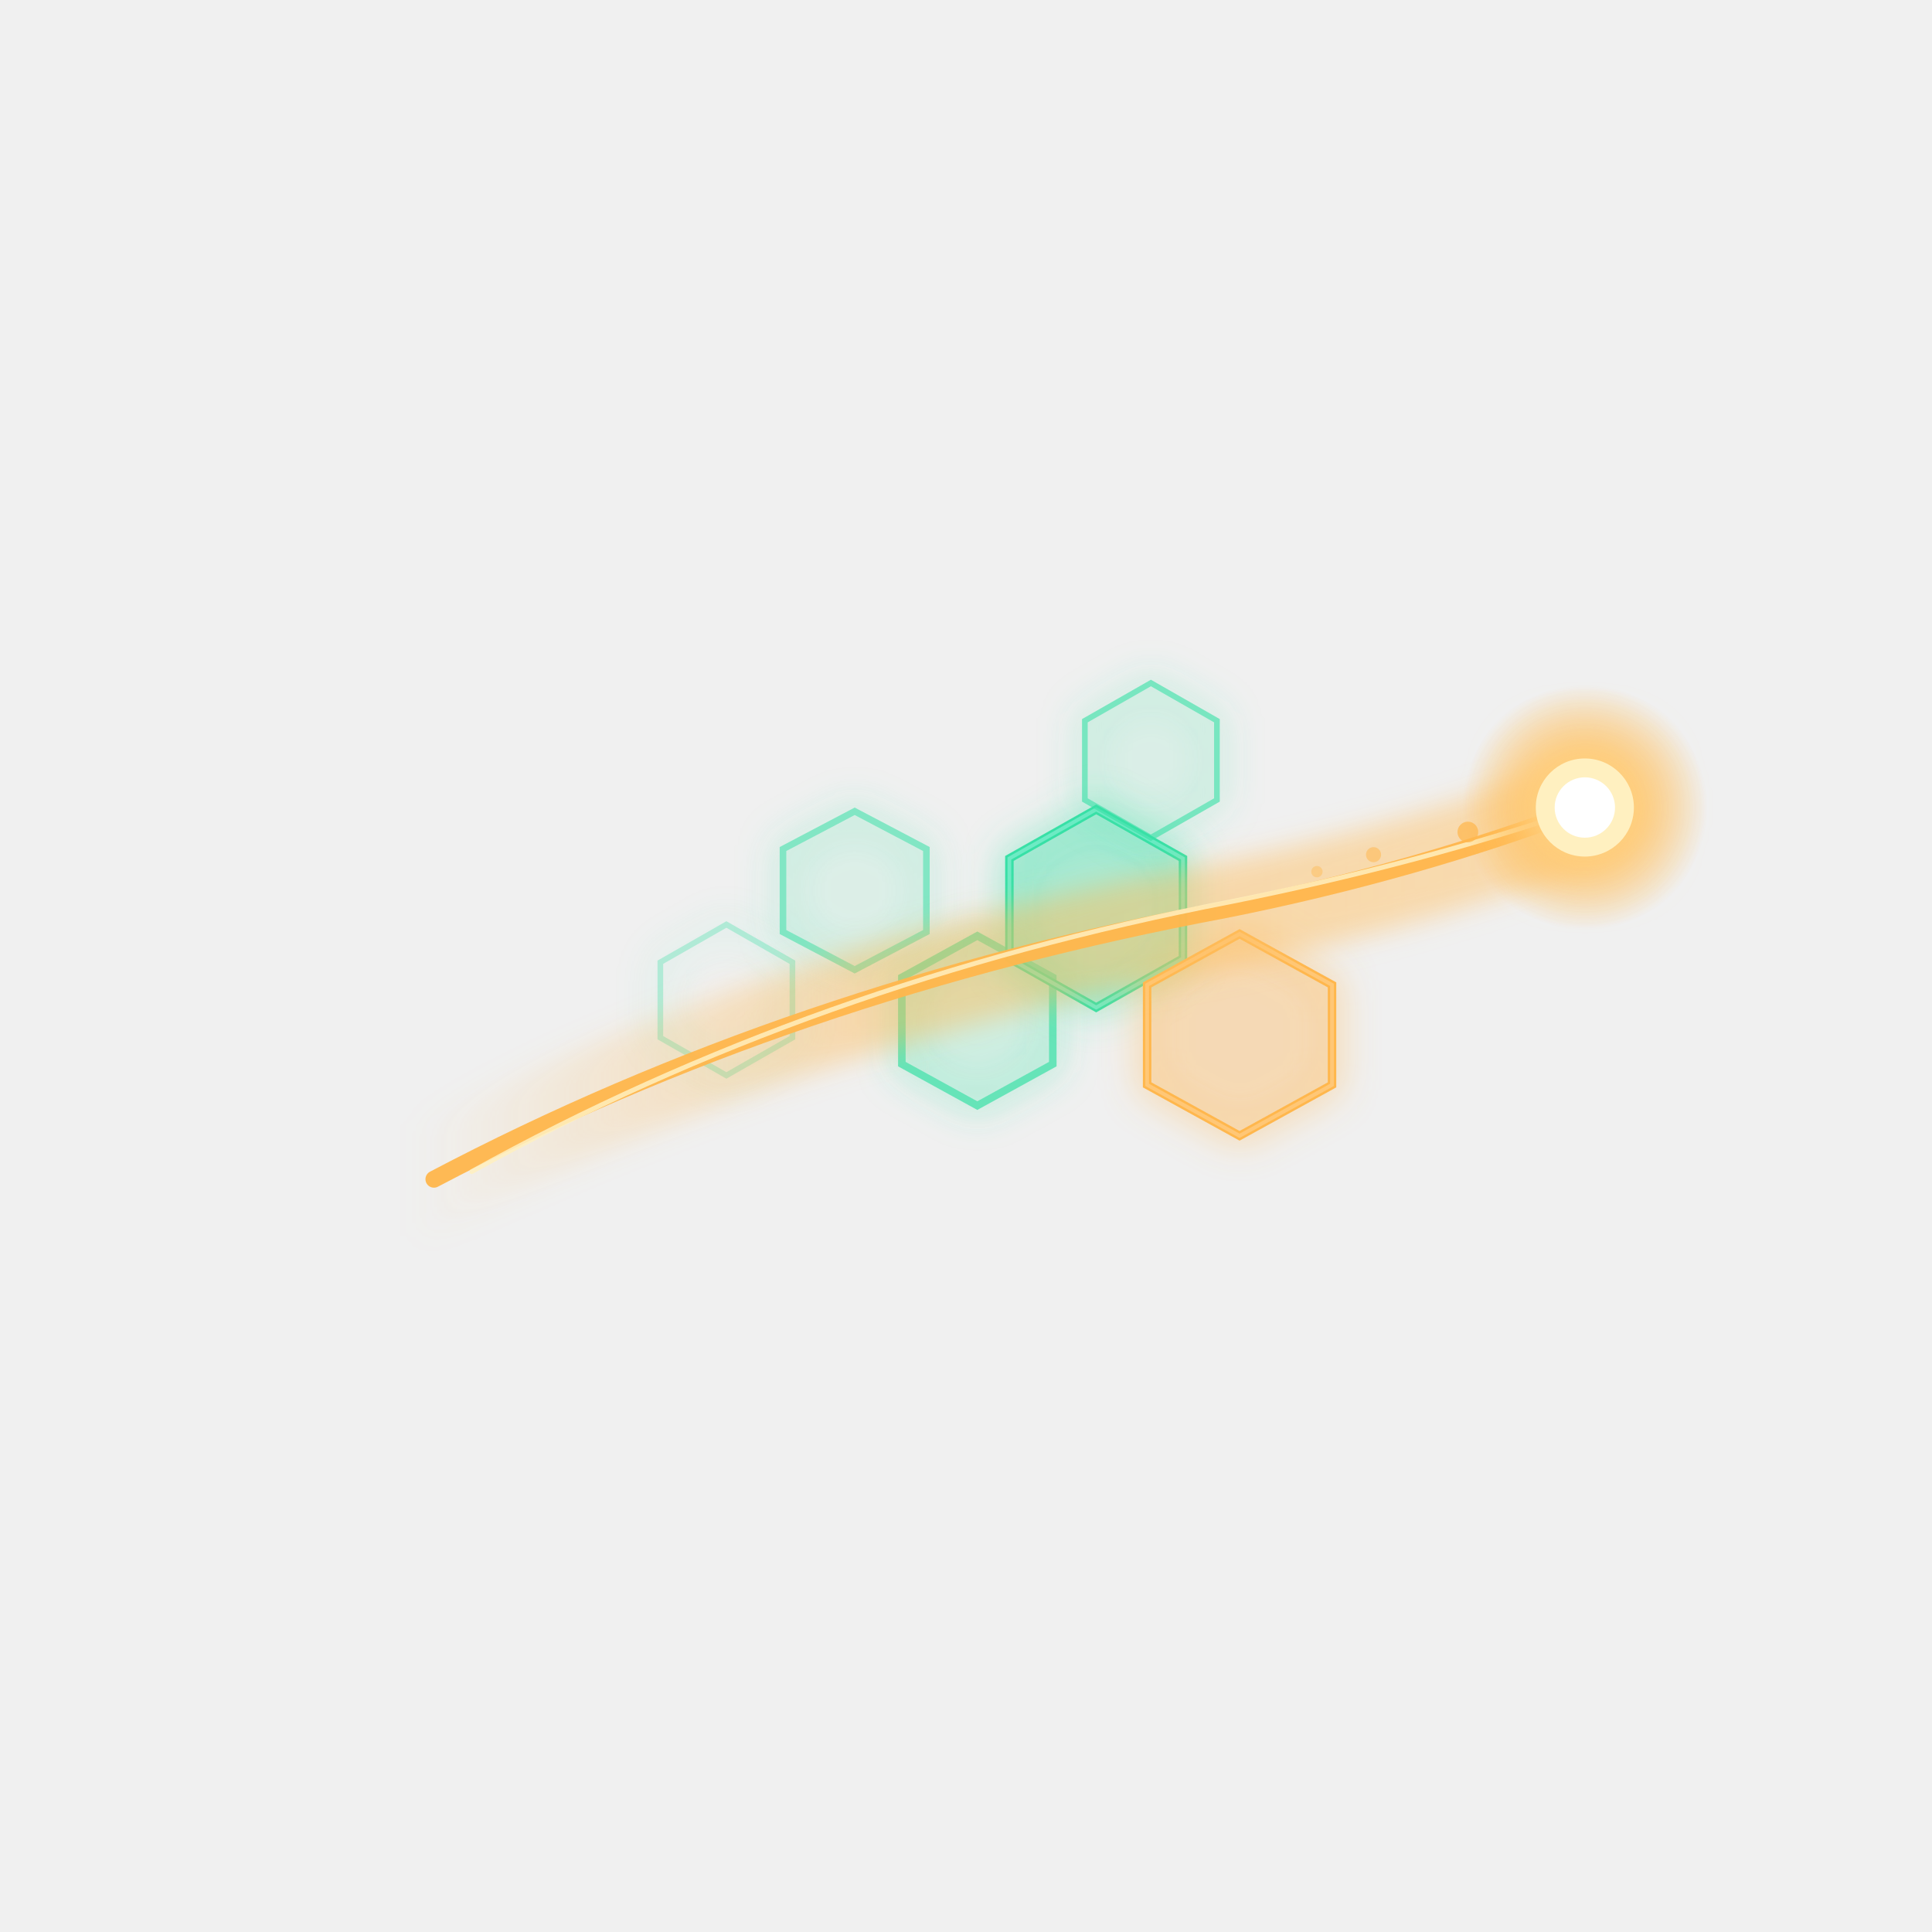
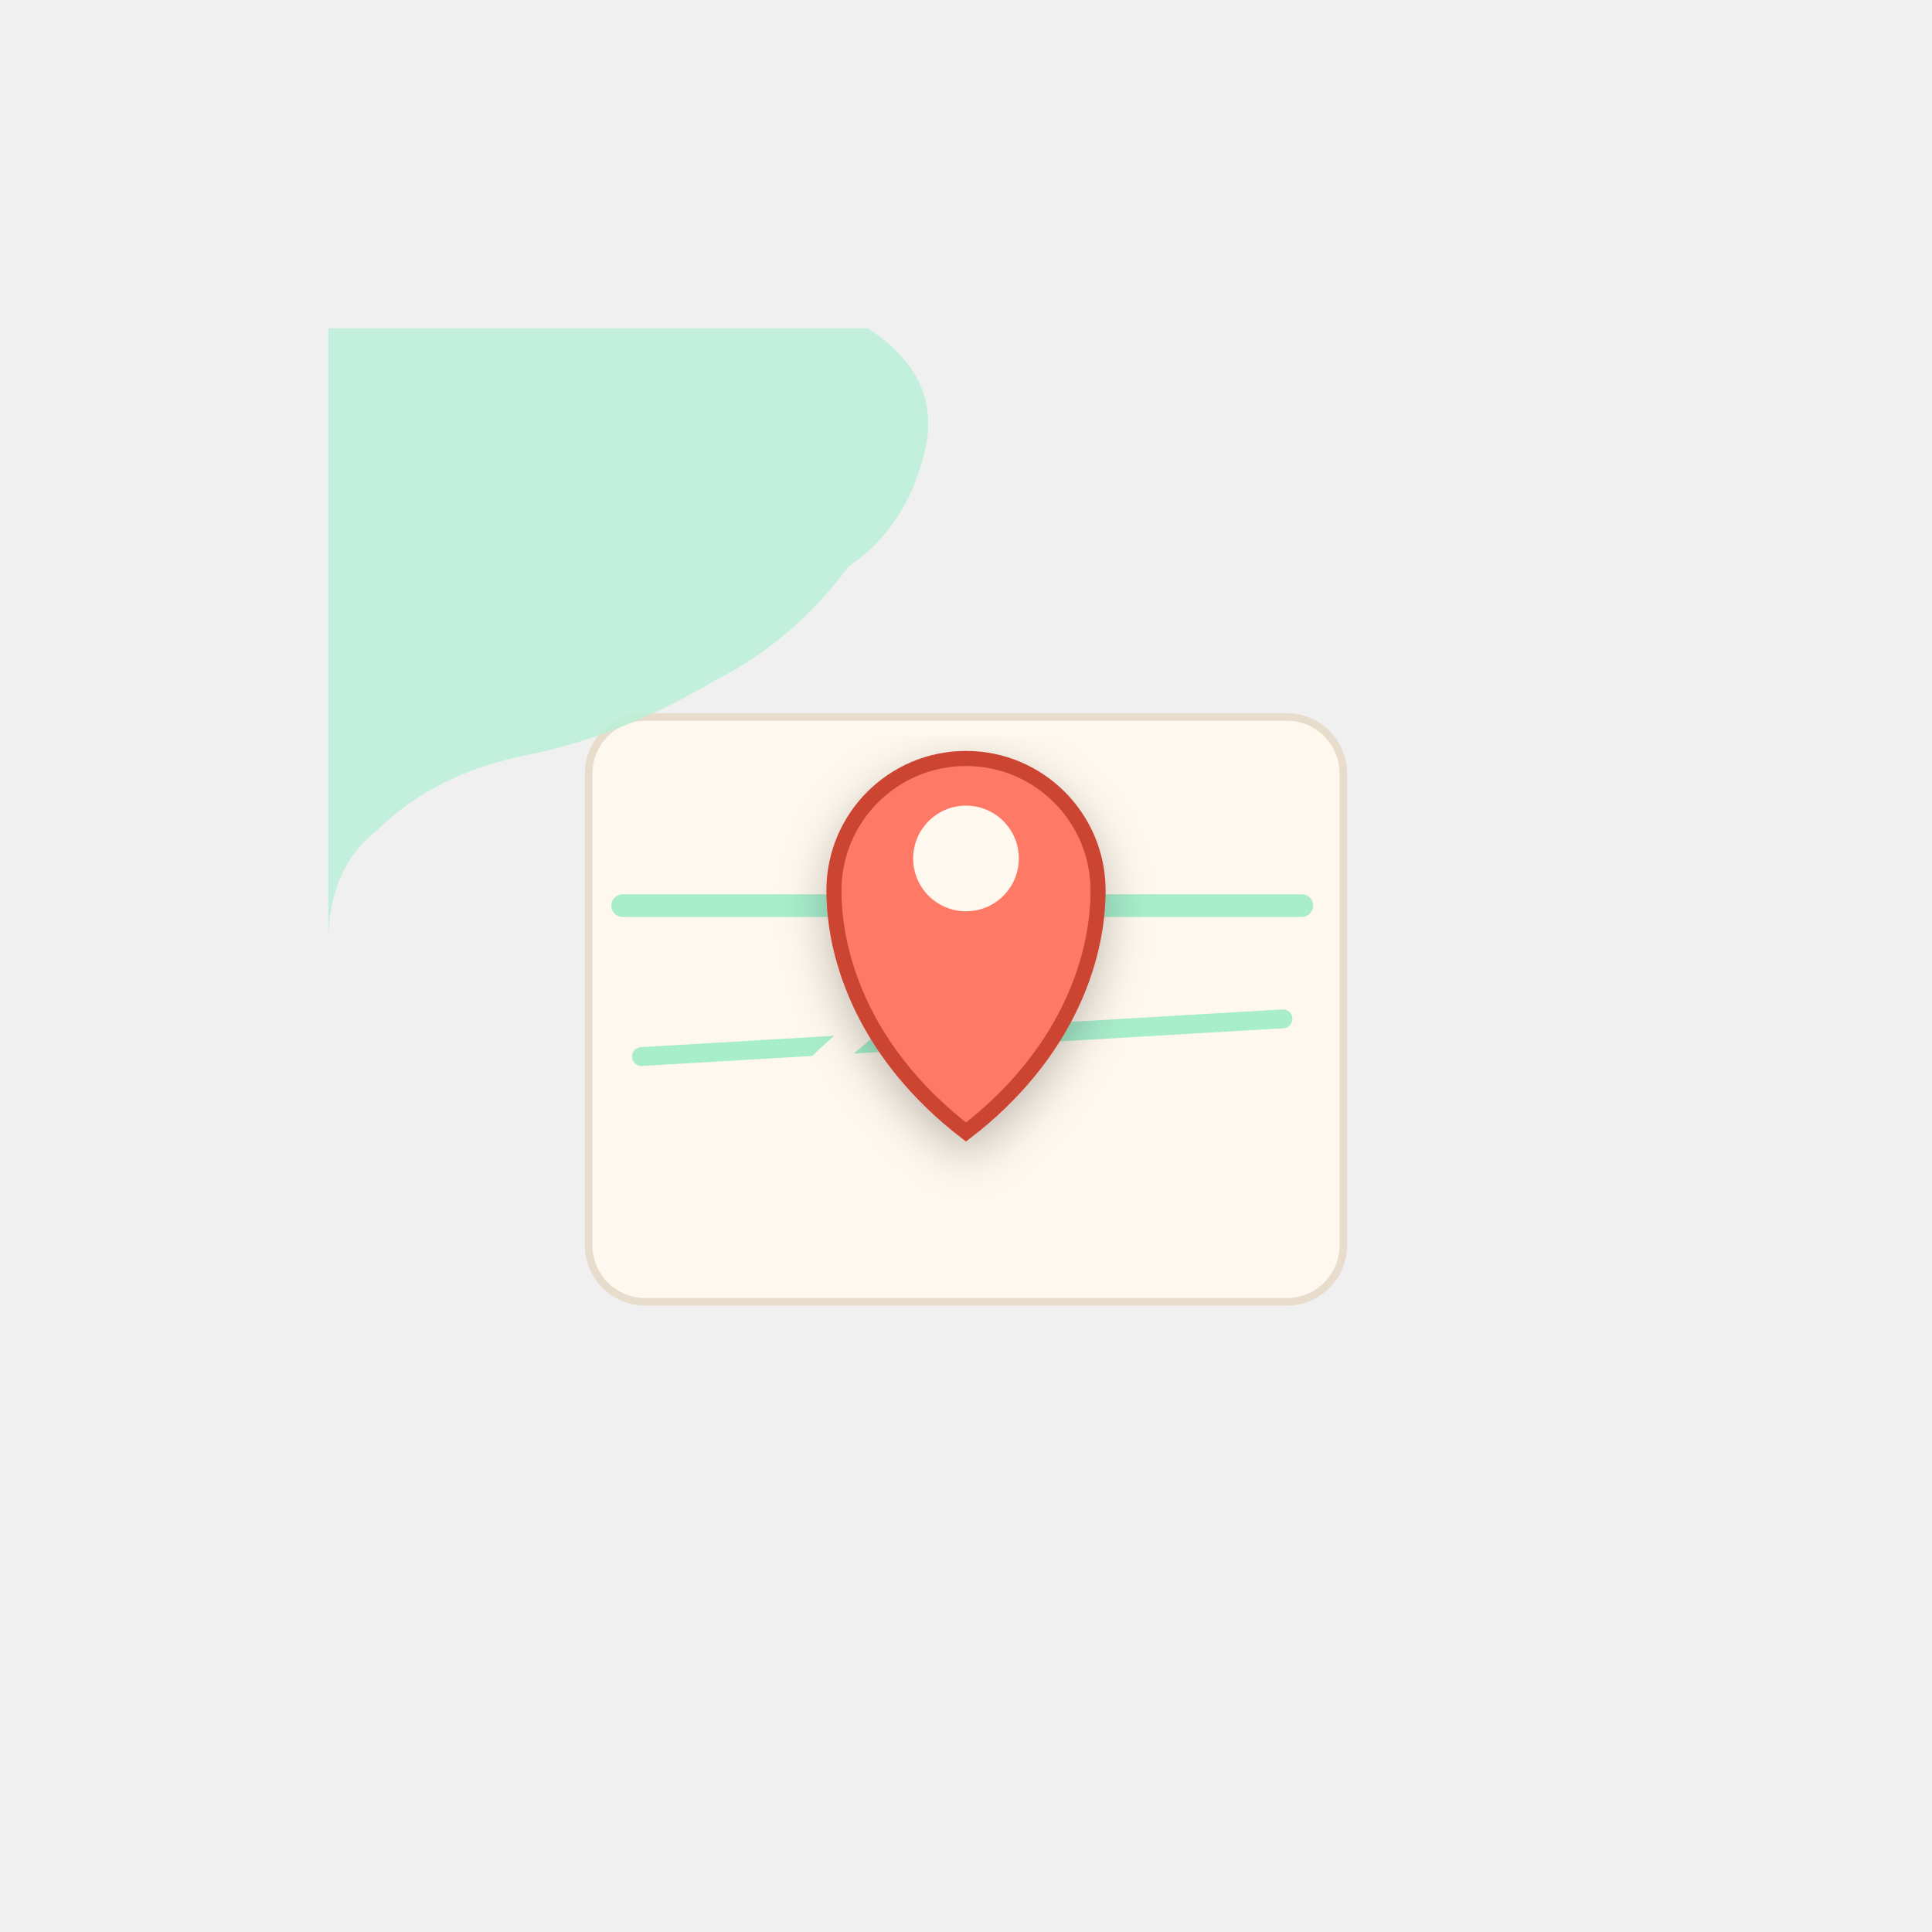
<svg xmlns="http://www.w3.org/2000/svg" viewBox="0 0 1024 1024" width="1024" height="1024">
  <defs>
-     <filter id="hexGlowFg" x="-80%" y="-80%" width="260%" height="260%">
-       <feGaussianBlur stdDeviation="10" result="blur" />
-       <feMerge>
-         <feMergeNode in="blur" />
-         <feMergeNode in="SourceGraphic" />
-       </feMerge>
+     <filter id="pinShadow" x="-30%" y="-10%" width="160%" height="160%">
+       <feDropShadow dx="0" dy="8" stdDeviation="12" flood-color="#000000" flood-opacity="0.25" />
    </filter>
-     <filter id="trailBlurFg" x="-20%" y="-100%" width="140%" height="300%">
-       <feGaussianBlur stdDeviation="7" />
-     </filter>
-     <filter id="cometFg" x="-100%" y="-100%" width="300%" height="300%">
-       <feGaussianBlur stdDeviation="18" result="blur" />
-       <feMerge>
-         <feMergeNode in="blur" />
-         <feMergeNode in="SourceGraphic" />
-       </feMerge>
-     </filter>
-     <linearGradient id="trailGradFg" x1="0%" y1="0%" x2="100%" y2="0%">
-       <stop offset="0%" stop-color="#FFB74D" stop-opacity="0" />
-       <stop offset="40%" stop-color="#FFB74D" stop-opacity="0.8" />
-       <stop offset="100%" stop-color="#FFC97A" stop-opacity="1" />
-     </linearGradient>
-     <radialGradient id="cometGlowFg" cx="50%" cy="50%" r="50%">
-       <stop offset="0%" stop-color="#FFF0C0" />
-       <stop offset="40%" stop-color="#FFB74D" />
-       <stop offset="100%" stop-color="#FFB74D" stop-opacity="0" />
-     </radialGradient>
  </defs>
-   <g opacity="0.35" filter="url(#hexGlowFg)">
-     <polygon points="350,510 385,490 420,510 420,550 385,570 350,550" fill="none" stroke="#38E0A6" stroke-width="3" />
+   <rect x="312" y="380" width="400" height="310" rx="30" fill="#FFF8EE" stroke="#E8DDCC" stroke-width="4" />
+   <line x1="330" y1="480" x2="690" y2="480" stroke="#A8EDCC" stroke-width="12" stroke-linecap="round" />
+   <line x1="340" y1="560" x2="680" y2="540" stroke="#A8EDCC" stroke-width="10" stroke-linecap="round" />
+   <path d="M 360 670 Q 390 610 430 570 Q 470 530 512 510 Q 512 480 512 460" stroke="#FFF8EE" stroke-width="14" fill="none" stroke-linecap="round" />
+   <path d="M 174 174 L 460 174 Q 500 200 490 240 Q 480 280 450 300 Q 420 340 380 360 Q 330 390 280 400 Q 230 410 200 440 Q 174 460 174 500 Z" fill="#B8F0D8" fill-opacity="0.80" />
+   <g filter="url(#pinShadow)">
+     <path d="M 512 600 C 460 560 442 510 442 472 A 70 70 0 1 1 582 472 C 582 510 564 560 512 600 Z" fill="#FF7A66" stroke="#CC4433" stroke-width="8" />
+     <circle cx="512" cy="455" r="28" fill="#FFF8EE" />
  </g>
-   <g opacity="0.6" filter="url(#hexGlowFg)">
-     <polygon points="415,450 453,430 491,450 491,494 453,514 415,494" fill="#38E0A6" fill-opacity="0.1" stroke="#38E0A6" stroke-width="3.5" />
-   </g>
-   <g opacity="0.75" filter="url(#hexGlowFg)">
-     <polygon points="478,518 518,496 558,518 558,564 518,586 478,564" fill="#38E0A6" fill-opacity="0.13" stroke="#38E0A6" stroke-width="4" />
-   </g>
-   <g filter="url(#hexGlowFg)">
-     <polygon points="535,455 581,429 627,455 627,508 581,534 535,508" fill="#38E0A6" fill-opacity="0.22" stroke="#38E0A6" stroke-width="4.5" />
-     <polygon points="535,455 581,429 627,455 627,508 581,534 535,508" fill="none" stroke="#7AEDCC" stroke-width="2" opacity="0.8" />
-   </g>
-   <g filter="url(#hexGlowFg)">
-     <polygon points="608,522 657,495 706,522 706,575 657,602 608,575" fill="#FFB74D" fill-opacity="0.2" stroke="#FFB74D" stroke-width="4.5" />
-     <polygon points="608,522 657,495 706,522 706,575 657,602 608,575" fill="none" stroke="#FFC97A" stroke-width="2" opacity="0.9" />
-   </g>
-   <g opacity="0.65" filter="url(#hexGlowFg)">
-     <polygon points="575,382 610,362 645,382 645,424 610,444 575,424" fill="#38E0A6" fill-opacity="0.1" stroke="#38E0A6" stroke-width="3" />
-   </g>
-   <path d="M 220,628 Q 410,528 648,485 Q 748,465 840,430" stroke="url(#trailGradFg)" stroke-width="55" fill="none" stroke-linecap="round" filter="url(#trailBlurFg)" opacity="0.55" />
-   <path d="M 230,625 Q 420,525 650,482 Q 750,462 840,428" stroke="#FFB74D" stroke-width="9" fill="none" stroke-linecap="round" opacity="0.95" />
-   <path d="M 250,621 Q 430,521 652,478 Q 752,458 840,428" stroke="#FFF0C0" stroke-width="2.5" fill="none" stroke-linecap="round" opacity="0.85" />
-   <circle cx="840" cy="428" r="65" fill="url(#cometGlowFg)" opacity="0.9" />
-   <circle cx="840" cy="428" r="26" fill="#FFF0C0" filter="url(#cometFg)" />
-   <circle cx="840" cy="428" r="16" fill="#FFFFFF" />
-   <circle cx="778" cy="441" r="5.5" fill="#FFB74D" opacity="0.72" />
-   <circle cx="728" cy="453" r="4" fill="#FFB74D" opacity="0.52" />
-   <circle cx="698" cy="462" r="3" fill="#FFB74D" opacity="0.42" />
</svg>
